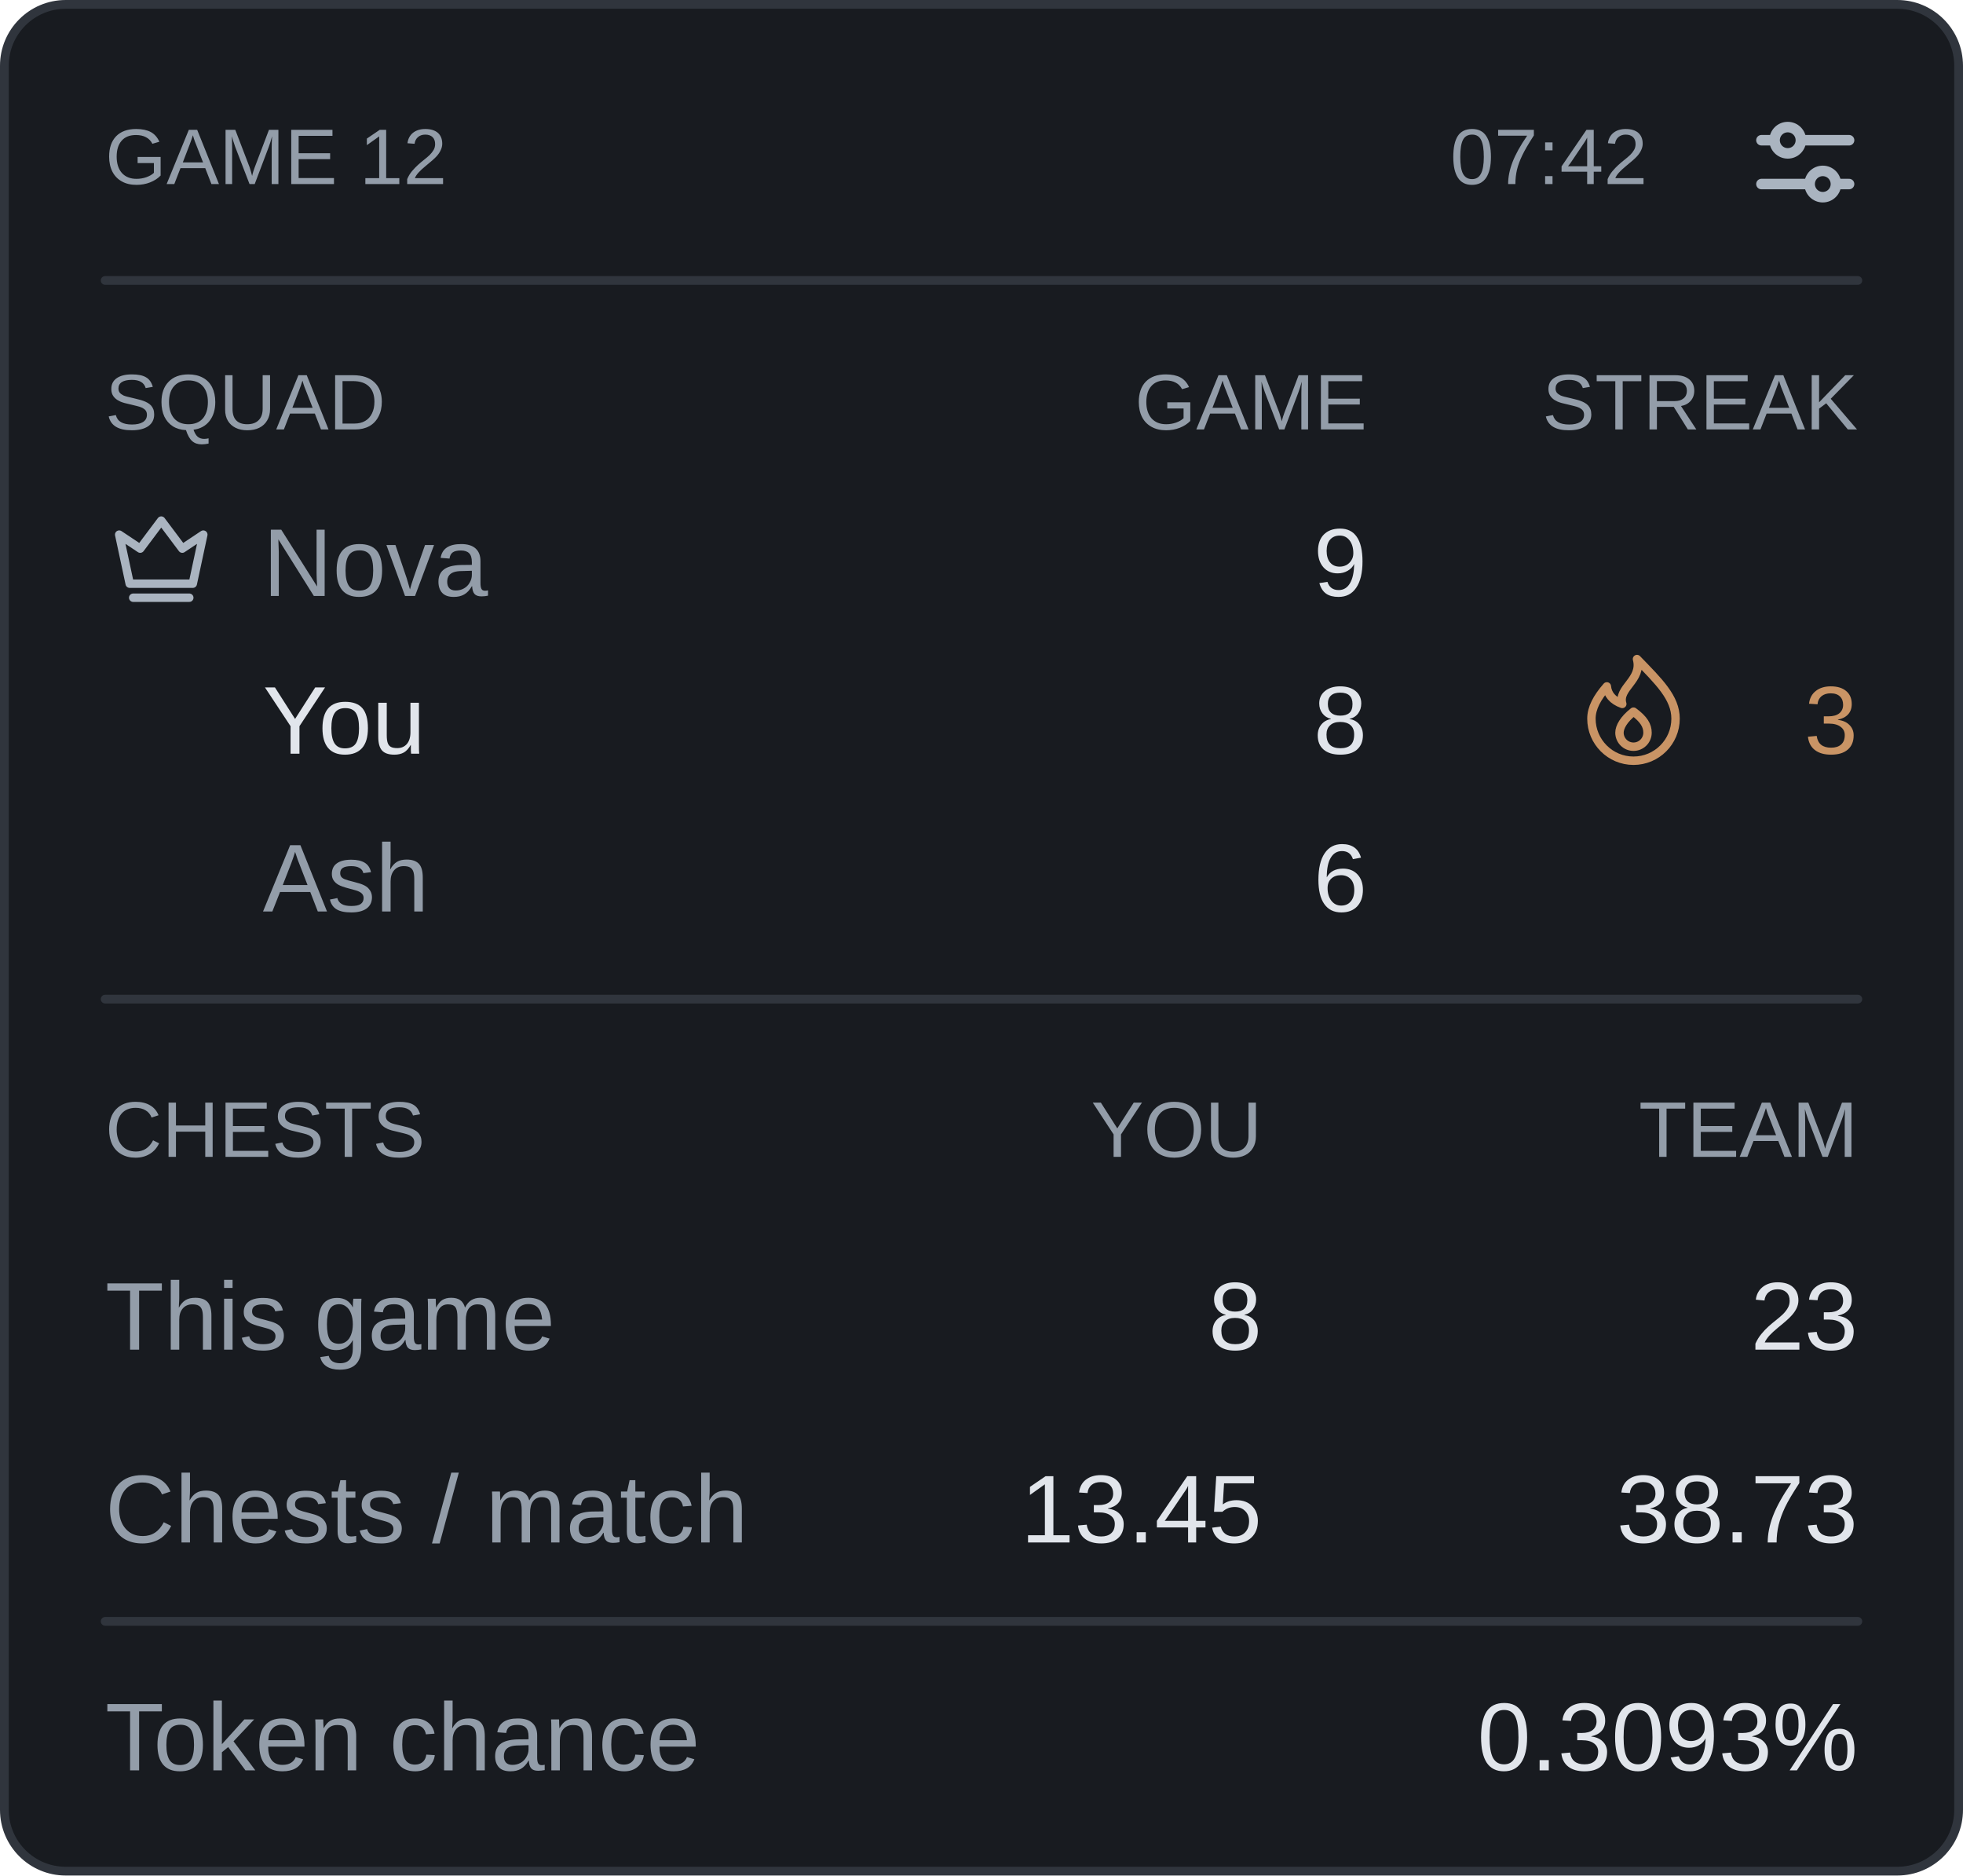
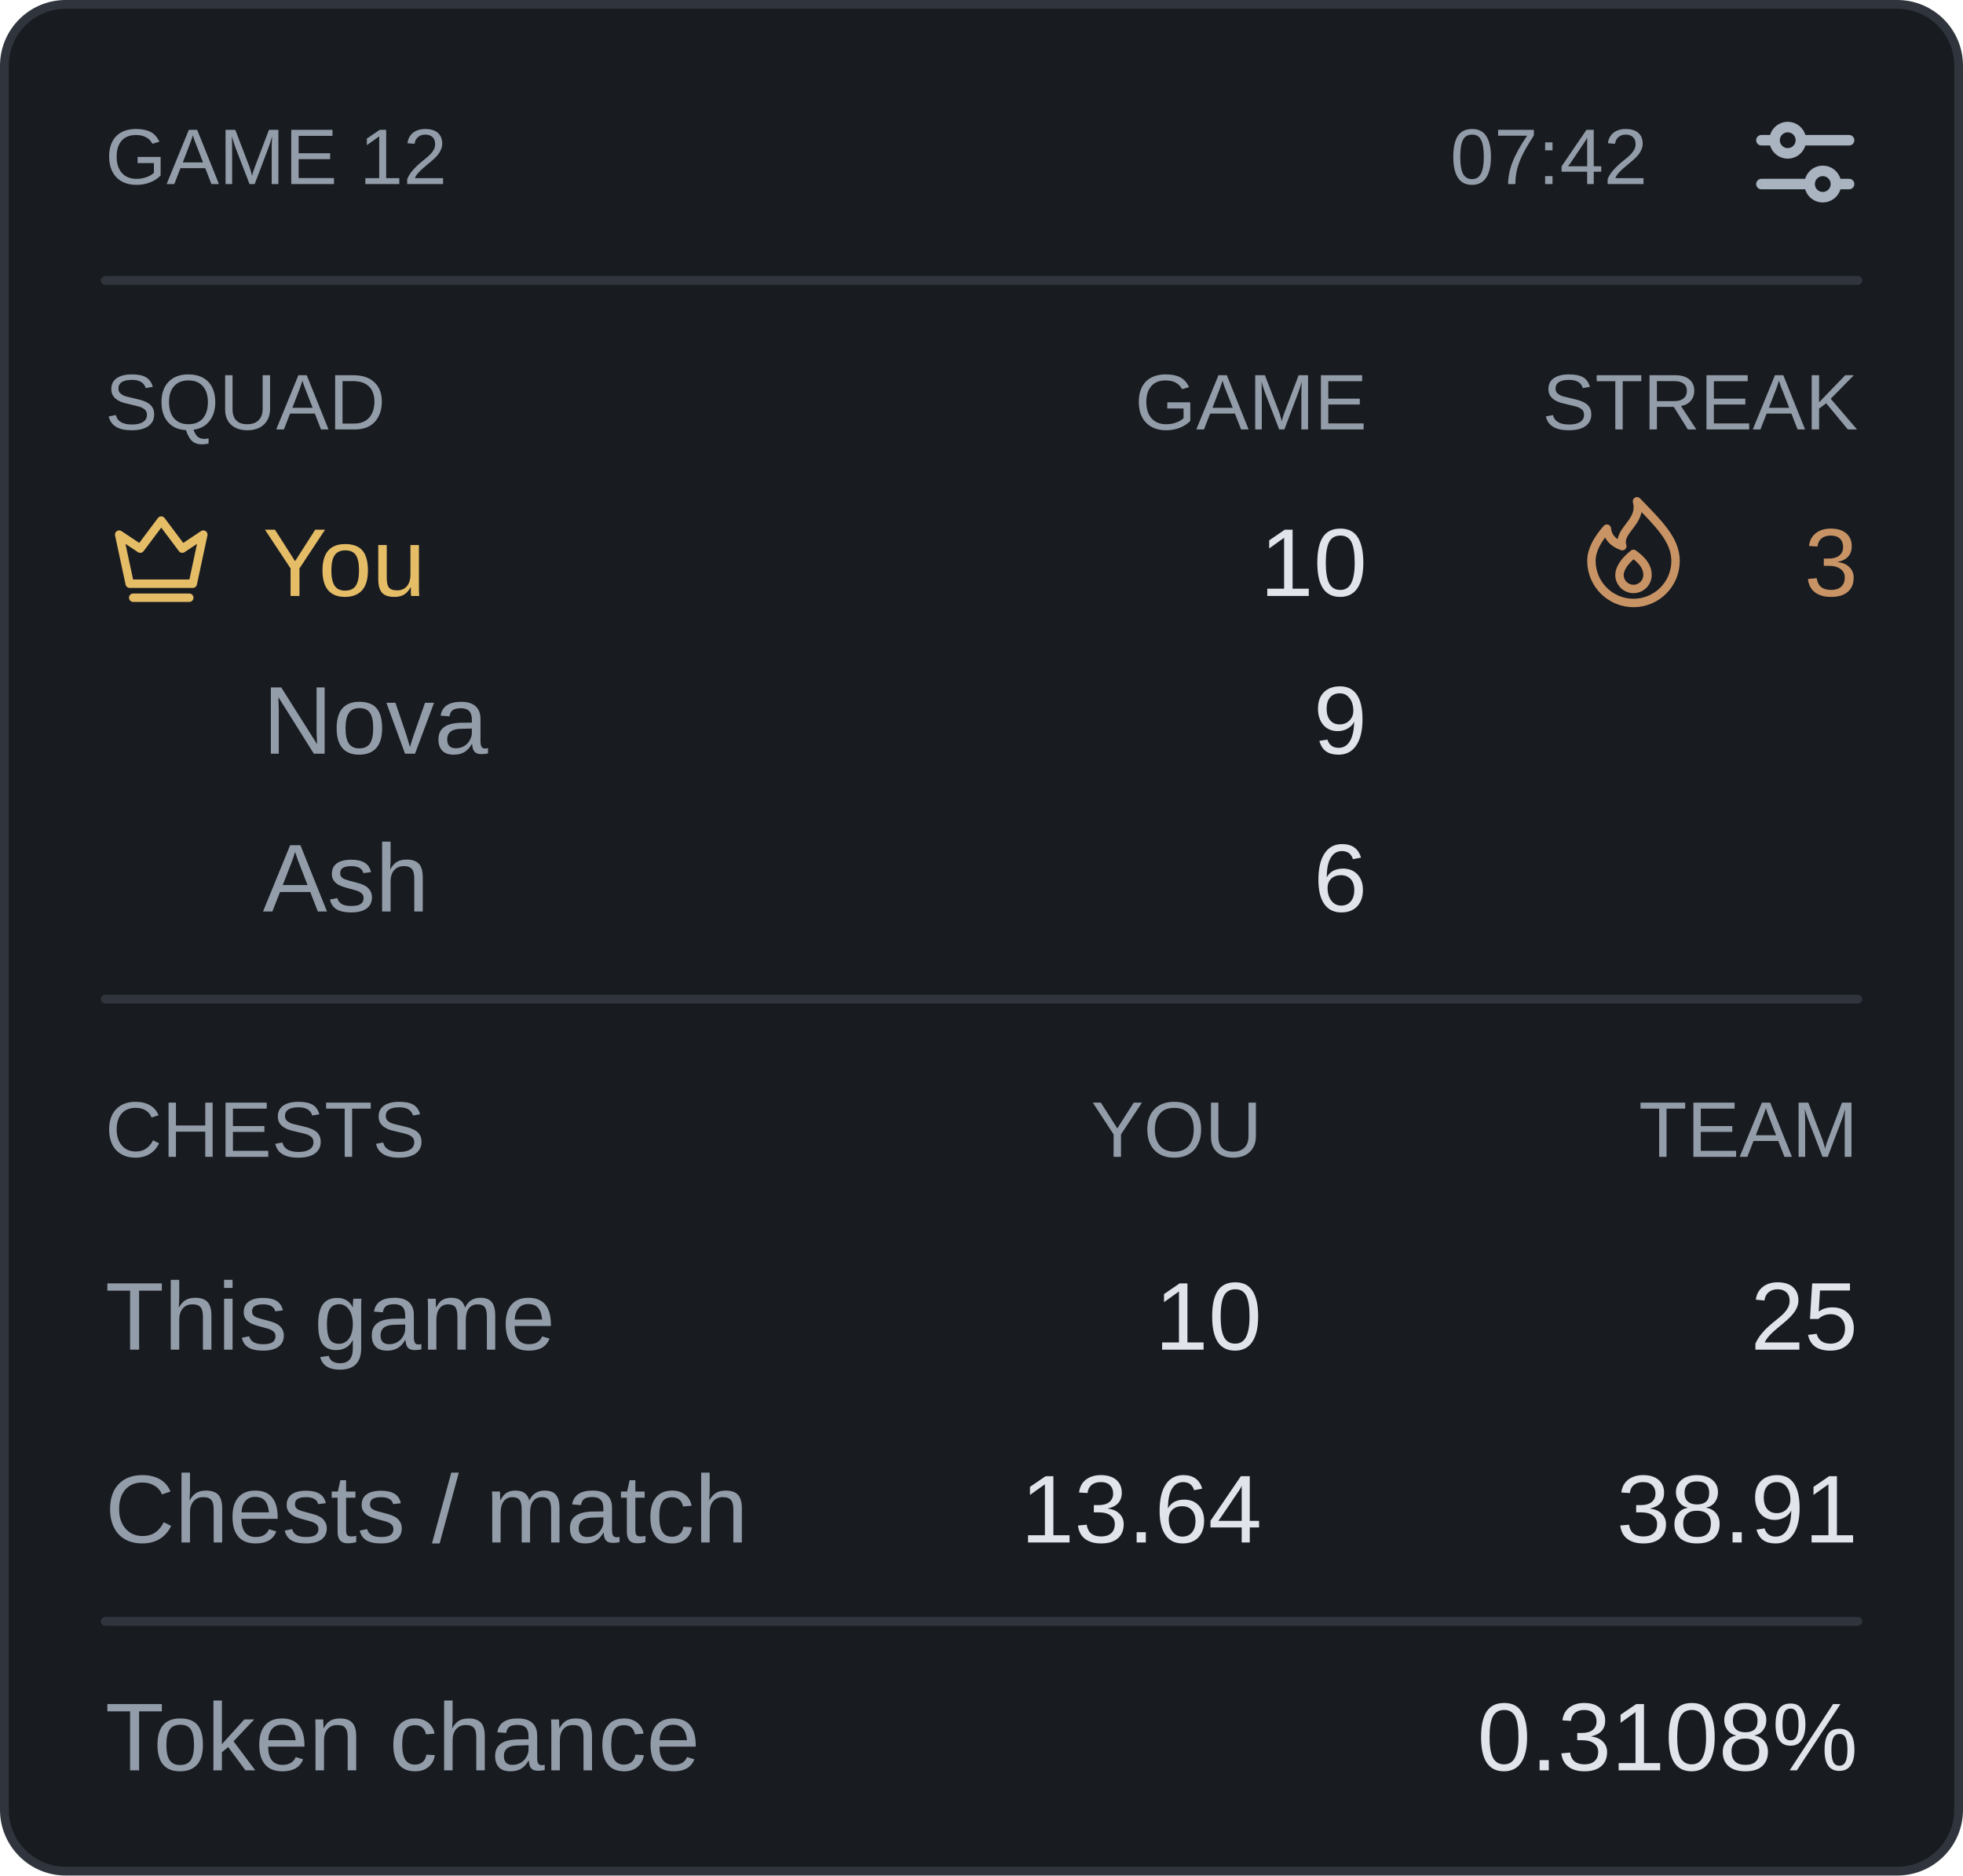
<svg xmlns="http://www.w3.org/2000/svg" width="224" height="214" viewBox="0 0 224 214" role="img" aria-label="Ledger HUD: game chests, current opening streaks, chests per match and one shared token chance">
  <style>text{font:11px 'Segoe UI',Arial,sans-serif;fill:#e1e5eb}.muted{fill:#939da9}.small{font-size:9px}.num{font-variant-numeric:tabular-nums;font-weight:500}.line{stroke:#30353d;stroke-width:1;fill:none;stroke-linecap:round;stroke-linejoin:round}.icon{stroke:#aab4c0;stroke-width:1.2;fill:none;stroke-linecap:round;stroke-linejoin:round}</style>
  <rect x=".5" y=".5" width="223" height="213" rx="7" fill="#181b20" stroke="#30353d" />
  <text x="12" y="21" class="small muted" text-anchor="start">GAME 12</text>
  <text x="188" y="21" class="small muted" text-anchor="end">07:42</text>
  <g transform="translate(201 13)" class="icon">
    <path d="M0 3h10M0 8h10" />
    <circle cx="3" cy="3" r="1.5" fill="#181b20" />
    <circle cx="7" cy="8" r="1.5" fill="#181b20" />
  </g>
  <path d="M12 32H212" class="line" />
  <text x="12" y="49" class="small muted" text-anchor="start">SQUAD</text>
  <text x="156" y="49" class="small muted" text-anchor="end">GAME</text>
  <text x="212" y="49" class="small muted" text-anchor="end">STREAK</text>
-   <g transform="translate(12 57) scale(.8)" class="icon">
+   <g transform="translate(12 57) scale(.8)" class="icon" style="stroke:#e6bd67">
    <path d="M2 5l3 2 3-4 3 4 3-2-1.5 7h-9zM4 14h8" />
  </g>
-   <text x="30" y="68" class="muted" text-anchor="start">Nova</text>
-   <text x="156" y="68" class="num" text-anchor="end">9</text>
-   <text x="30" y="86" class="" text-anchor="start">You</text>
-   <text x="156" y="86" class="num" text-anchor="end">8</text>
-   <g transform="translate(180 74) scale(.8)" fill="none" stroke="#c99465" stroke-width="1.2" stroke-linecap="round" stroke-linejoin="round">
+   <text x="30" y="68" style="fill:#e6bd67">You</text>
+   <text x="156" y="68" class="num" text-anchor="end">10</text>
+   <g transform="translate(180 56) scale(.8)" fill="none" stroke="#c99465" stroke-width="1.2" stroke-linecap="round" stroke-linejoin="round">
    <path d="M8.5 1.5c.8 3-2.8 4.1-2.1 6.4C5 7.4 4.3 6.5 4.2 5.4 2.8 7 2 8.5 2 10a6 6 0 0 0 12 0c0-3-2.4-5.3-5.5-8.5Z" />
    <path d="M8 9c1.5 1.1 2 2 2 3a2 2 0 0 1-4 0c0-.8.6-1.9 2-3Z" />
  </g>
-   <text x="212" y="86" text-anchor="end" class="num" style="fill:#c99465">3</text>
+   <text x="212" y="68" text-anchor="end" class="num" style="fill:#c99465">3</text>
+   <text x="30" y="86" class="muted" text-anchor="start">Nova</text>
+   <text x="156" y="86" class="num" text-anchor="end">9</text>
  <text x="30" y="104" class="muted" text-anchor="start">Ash</text>
  <text x="156" y="104" class="num" text-anchor="end">6</text>
  <path d="M12 114H212" class="line" />
  <text x="12" y="132" class="small muted" text-anchor="start">CHESTS</text>
  <text x="144" y="132" class="small muted" text-anchor="end">YOU</text>
  <text x="212" y="132" class="small muted" text-anchor="end">TEAM</text>
  <text x="12" y="154" class="muted" text-anchor="start">This game</text>
-   <text x="144" y="154" class="num" text-anchor="end">8</text>
-   <text x="212" y="154" class="num" text-anchor="end">23</text>
+   <text x="144" y="154" class="num" text-anchor="end">10</text>
+   <text x="212" y="154" class="num" text-anchor="end">25</text>
  <text x="12" y="176" class="muted" text-anchor="start">Chests / match</text>
-   <text x="144" y="176" class="num" text-anchor="end">13.45</text>
-   <text x="212" y="176" class="num" text-anchor="end">38.73</text>
+   <text x="144" y="176" class="num" text-anchor="end">13.64</text>
+   <text x="212" y="176" class="num" text-anchor="end">38.91</text>
  <path d="M12 185H212" class="line" />
  <text x="12" y="202" class="muted" text-anchor="start">Token chance</text>
-   <text x="212" y="202" class="num" text-anchor="end">0.3093%</text>
+   <text x="212" y="202" class="num" text-anchor="end">0.3108%</text>
</svg>
